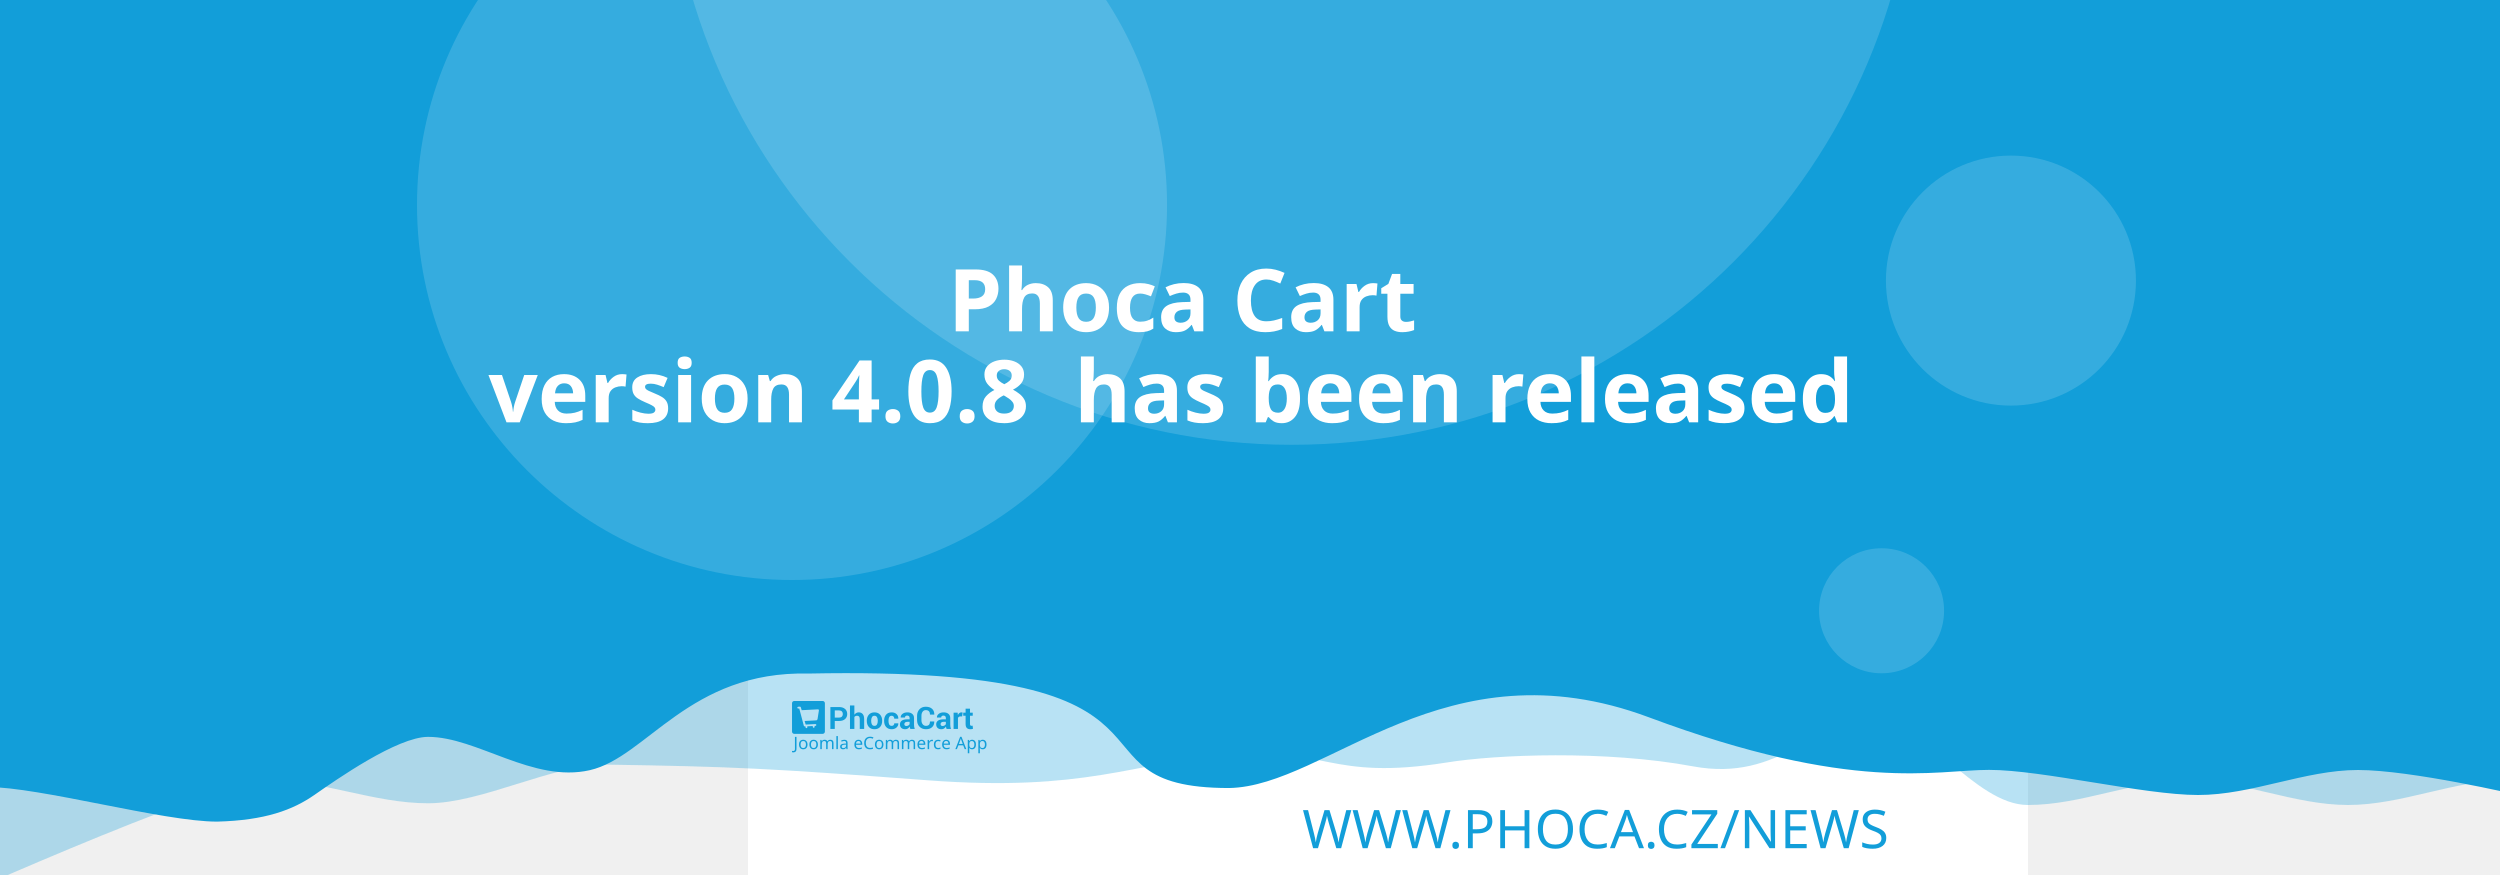
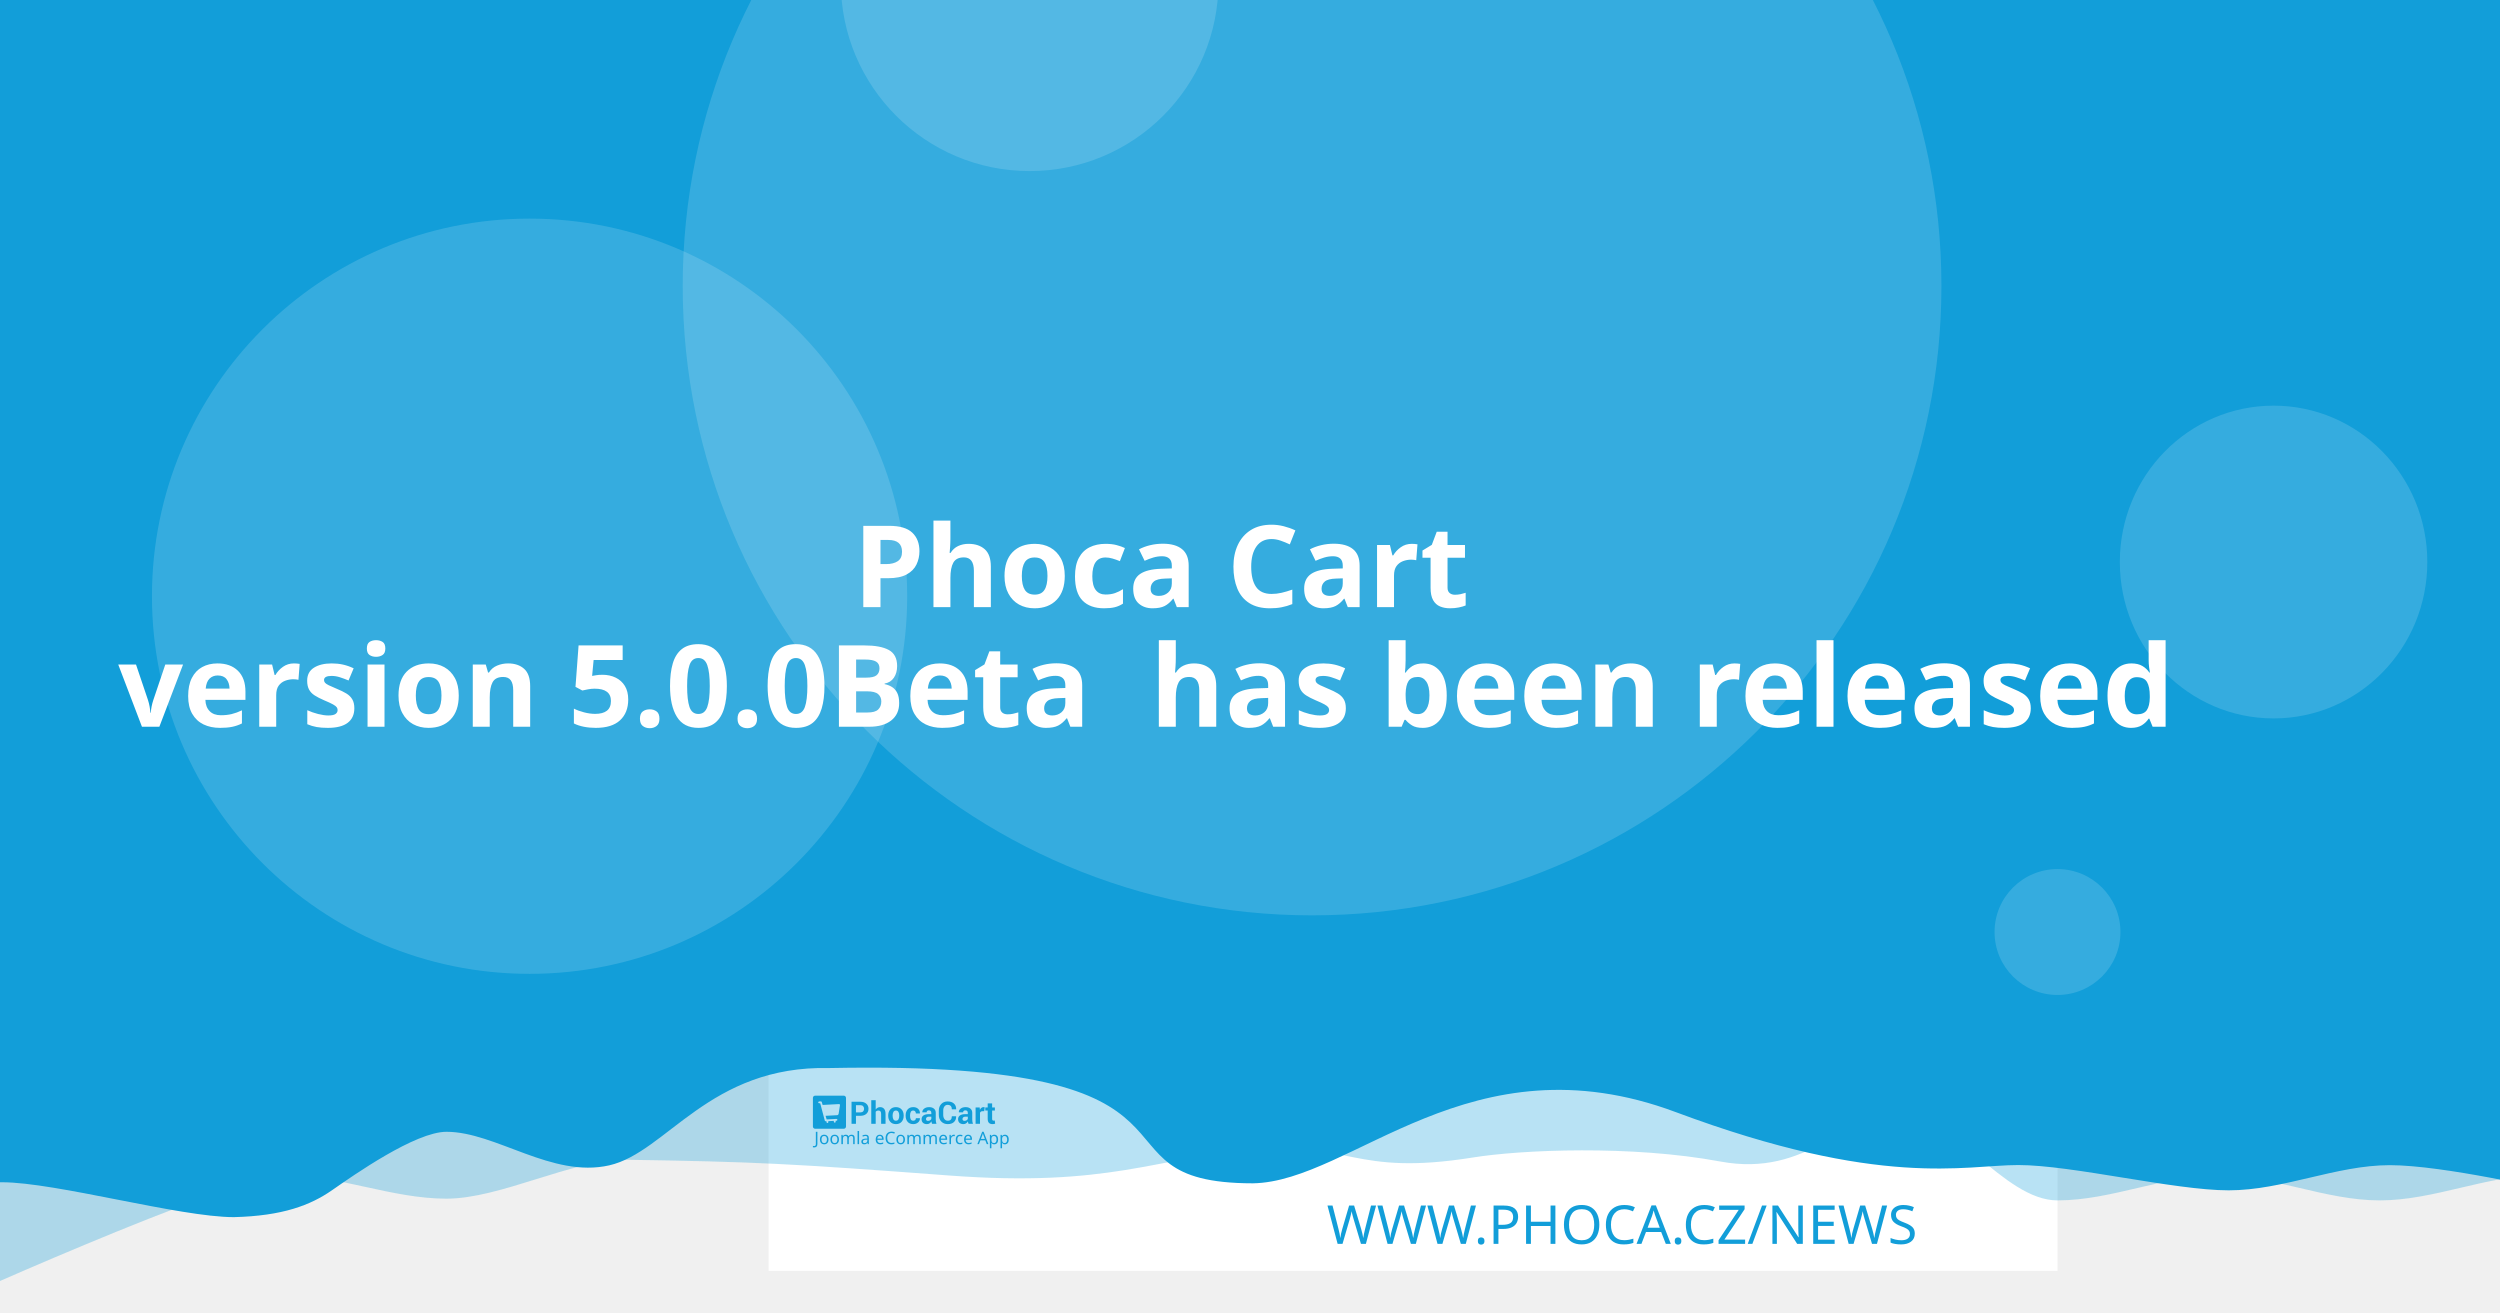
- <svg xmlns="http://www.w3.org/2000/svg" width="1000" height="350" viewBox="0 0 1000 350" version="1.1" id="svg5">
+ <svg xmlns="http://www.w3.org/2000/svg" width="1200" height="630" viewBox="0 0 1200 630" version="1.1" id="svg5">
  <defs id="defs2" />
  <g id="layer1">
-     <path d="m 10.656,-65.038 a 6.384,6.384 0 0 0 -6.384,6.384 v 81.087 a 6.384,6.384 0 0 0 6.384,6.384 h 81.083 a 6.384,6.384 0 0 0 6.384,-6.384 v -81.087 a 6.384,6.384 0 0 0 -6.384,-6.384 z m 16.084,16.188 c 0.591,-0.033 1.134,0.125 1.642,0.482 0.508,0.359 0.842,0.809 1.006,1.355 l 2.415,8.308 46.517,-2.44 c 0.829,-0.043 1.521,0.245 2.074,0.86 0.55,0.606 0.769,1.334 0.636,2.174 l -3.898,24.937 c -0.138,0.736 -0.57,1.497 -1.288,2.273 -0.719,0.787 -1.656,1.211 -2.797,1.272 l -32.861,1.721 3.038,10.253 27.775,-1.455 c 0.726,-0.04 1.351,0.178 1.887,0.648 0.523,0.483 0.803,1.086 0.844,1.812 0.038,0.726 -0.178,1.352 -0.648,1.887 -0.483,0.525 -1.086,0.806 -1.812,0.844 l -2.597,0.137 0.137,2.593 c 0.038,0.729 -0.178,1.356 -0.661,1.879 -0.472,0.535 -1.071,0.819 -1.8,0.856 -0.726,0.038 -1.353,-0.178 -1.879,-0.661 -0.535,-0.472 -0.814,-1.073 -0.852,-1.8 l -0.137,-2.593 -15.573,0.81 0.133,2.597 c 0.038,0.729 -0.176,1.356 -0.648,1.879 -0.483,0.535 -1.086,0.818 -1.812,0.856 -0.726,0.04 -1.352,-0.178 -1.887,-0.661 -0.525,-0.472 -0.806,-1.073 -0.844,-1.8 l -0.137,-2.597 -1.608,0.083 c -0.623,0.033 -1.193,-0.112 -1.721,-0.428 -0.515,-0.317 -0.883,-0.632 -1.11,-0.931 l -0.287,-0.507 -13.05,-49.343 -2.805,0.146 c -0.696,0.038 -1.312,-0.181 -1.858,-0.661 -0.545,-0.472 -0.835,-1.069 -0.873,-1.795 -0.038,-0.729 0.186,-1.353 0.682,-1.879 0.493,-0.535 1.083,-0.818 1.779,-0.856 z" style="fill:#ffffff;stroke-width:1;paint-order:stroke fill markers" id="path400" />
-     <rect style="opacity:1;fill:#ffffff;stroke-width:5;stroke-linejoin:round;paint-order:stroke fill markers" id="rect723" width="512" height="512" x="299.205" y="-162" />
-     <path id="rect4460" style="opacity:0.3;fill:#129ed9;fill-opacity:1;stroke-width:5;stroke-linejoin:round;paint-order:stroke fill markers" d="M 43.205,-158 H 1067.205 v 480 c 0,0 -42.667,-10 -64,-10 -21.333,0 -42.408,10 -64,10 -21.592,0 -42.667,-10 -64,-10 -21.333,0 -42.408,10 -64,10 -21.592,0 -41.887,-34.701 -63.221,-34.701 -21.333,0 -35.645,25.795 -70.761,19.246 -35.116,-6.549 -78.862,-4.741 -98.515,-1.547 -47.289,7.533 -49.247,-6.724 -87.369,-3.311 -38.122,3.413 -56.921,15.193 -120.307,10.429 -63.387,-4.764 -76.988,-5.458 -128.724,-6.272 -21.333,0 -49.51,15.47 -71.103,15.47 -21.592,0 -42.667,-9.314 -64,-9.314 -21.333,0 -142.622,54.974 -142.622,54.974 z" />
-     <path id="rect4460-5" style="fill:#129ed9;fill-opacity:1;stroke-width:5;stroke-linejoin:round;paint-order:stroke fill markers" d="M -16.795,-162 H 1007.205 v 480 c 0,0 -42.667,-10 -64,-10 -21.333,0 -42.408,10 -64,10 -21.592,0 -62.256,-10.048 -83.59,-10.048 -21.333,0 -54.449,9.448 -136.059,-21.03 -81.61,-30.478 -128.583,27.669 -167.971,28.291 -70.795,-0.042 -2.945,-49.095 -168.203,-45.791 -47.74,-1.123 -64.656,33.461 -87.469,38.651 -22.813,5.19 -45.091,-13.328 -64.676,-13.328 -12.358,0 -36.795,17.189 -45.417,23.186 -8.622,5.997 -19.64,10.226 -38.998,10.717 -21.592,0 -70.812,-13.859 -92.145,-13.859 -21.333,0 -11.473,3.211 -11.473,3.211 z" />
-     <circle style="opacity:0.15;fill:#ffffff;fill-opacity:1;stroke-width:5;stroke-linejoin:round;paint-order:stroke fill markers" id="path8376" cx="516.67" cy="-72.081" r="250" />
-     <text xml:space="preserve" style="font-style:normal;font-weight:normal;font-size:21.333px;line-height:1.25;font-family:sans-serif;fill:#129ed9;fill-opacity:1;stroke:none" x="783.247" y="339.277" id="text2910-3-7">
-       <tspan id="tspan2908-6-5" x="783.247" y="339.277" style="font-style:normal;font-variant:normal;font-weight:300;font-stretch:normal;font-size:21.333px;font-family:Montserrat;-inkscape-font-specification:'Montserrat Light';text-align:end;text-anchor:end;fill:#129ed9;fill-opacity:1">WWW.PHOCA.CZ/NEWS</tspan>
+     <path d="m 20.256,108.517 a 7.714,7.714 0 0 0 -7.714,7.714 v 97.981 a 7.714,7.714 0 0 0 7.714,7.714 h 97.976 a 7.714,7.714 0 0 0 7.714,-7.714 v -97.981 a 7.714,7.714 0 0 0 -7.714,-7.714 z m 19.435,19.56 c 0.714,-0.04 1.37,0.151 1.984,0.583 0.613,0.434 1.018,0.978 1.215,1.637 l 2.918,10.039 56.209,-2.948 c 1.002,-0.052 1.838,0.296 2.506,1.04 0.665,0.732 0.929,1.612 0.768,2.626 l -4.71,30.132 c -0.167,0.89 -0.688,1.809 -1.557,2.747 -0.869,0.95 -2.001,1.463 -3.38,1.537 l -39.707,2.079 3.671,12.389 33.562,-1.758 c 0.878,-0.049 1.633,0.215 2.28,0.783 0.632,0.583 0.971,1.312 1.019,2.19 0.046,0.878 -0.215,1.633 -0.783,2.28 -0.583,0.635 -1.312,0.974 -2.19,1.019 l -3.139,0.166 0.166,3.134 c 0.046,0.881 -0.215,1.638 -0.798,2.27 -0.571,0.647 -1.294,0.99 -2.174,1.034 -0.878,0.046 -1.635,-0.215 -2.27,-0.798 -0.647,-0.571 -0.984,-1.297 -1.03,-2.174 l -0.166,-3.134 -18.817,0.979 0.161,3.139 c 0.046,0.881 -0.212,1.638 -0.783,2.27 -0.583,0.647 -1.312,0.988 -2.19,1.034 -0.878,0.049 -1.633,-0.215 -2.28,-0.798 -0.635,-0.571 -0.974,-1.297 -1.019,-2.174 l -0.166,-3.139 -1.943,0.101 c -0.753,0.039 -1.441,-0.135 -2.079,-0.517 -0.623,-0.383 -1.068,-0.764 -1.341,-1.125 l -0.347,-0.613 -15.769,-59.624 -3.39,0.176 c -0.841,0.046 -1.586,-0.219 -2.245,-0.798 -0.659,-0.571 -1.009,-1.292 -1.055,-2.169 -0.046,-0.881 0.225,-1.635 0.824,-2.27 0.595,-0.647 1.308,-0.989 2.149,-1.034 z" style="fill:#ffffff;stroke-width:1.208;paint-order:stroke fill markers" id="path400" />
+     <rect style="opacity:1;fill:#ffffff;stroke-width:6.042;stroke-linejoin:round;paint-order:stroke fill markers" id="rect723" width="618.676" height="618.676" x="368.924" y="-8.647" />
+     <path id="rect4460" style="opacity:0.3;fill:#129ed9;fill-opacity:1;stroke-width:6.042;stroke-linejoin:round;paint-order:stroke fill markers" d="M 59.586,-3.814 H 1296.938 v 580.009 c 0,0 -51.556,-12.084 -77.334,-12.084 -25.778,0 -51.244,12.084 -77.335,12.084 -26.091,0 -51.556,-12.084 -77.334,-12.084 -25.778,0 -51.244,12.084 -77.335,12.084 -26.091,0 -50.615,-41.931 -76.393,-41.931 -25.778,0 -43.072,31.169 -85.504,23.256 -42.433,-7.913 -95.293,-5.729 -119.04,-1.869 -57.142,9.103 -59.508,-8.125 -105.573,-4.001 -46.065,4.124 -68.78,18.359 -145.373,12.602 -76.593,-5.757 -93.029,-6.595 -155.544,-7.578 -25.778,0 -59.826,18.693 -85.917,18.693 -26.091,0 -51.556,-11.254 -77.334,-11.254 -25.778,0 -172.338,66.428 -172.338,66.428 z" />
+     <path id="rect4460-5" style="fill:#129ed9;fill-opacity:1;stroke-width:6.042;stroke-linejoin:round;paint-order:stroke fill markers" d="M -12.915,-8.647 H 1224.437 v 580.009 c 0,0 -51.556,-12.084 -77.334,-12.084 -25.778,0 -51.243,12.084 -77.334,12.084 -26.091,0 -75.228,-12.142 -101.006,-12.142 -25.778,0 -65.794,11.416 -164.408,-25.412 -98.613,-36.828 -155.373,33.433 -202.968,34.185 -85.545,-0.05 -3.558,-59.324 -203.248,-55.331 -57.687,-1.357 -78.127,40.433 -105.693,46.704 -27.566,6.271 -54.486,-16.105 -78.151,-16.105 -14.933,0 -44.462,20.77 -54.88,28.017 -10.418,7.247 -23.732,12.357 -47.124,12.95 -26.091,0 -85.565,-16.747 -111.343,-16.747 -25.778,0 -13.863,3.88 -13.863,3.88 z" />
+     <circle style="opacity:0.15;fill:#ffffff;fill-opacity:1;stroke-width:6.042;stroke-linejoin:round;paint-order:stroke fill markers" id="path8376" cx="629.794" cy="137.279" r="302.088" />
+     <text xml:space="preserve" style="font-style:normal;font-weight:normal;font-size:25.778px;line-height:1.25;font-family:sans-serif;fill:#129ed9;fill-opacity:1;stroke:none;stroke-width:1.208" x="953.817" y="597.071" id="text2910-3-7">
+       <tspan id="tspan2908-6-5" x="953.817" y="597.071" style="font-style:normal;font-variant:normal;font-weight:300;font-stretch:normal;font-size:25.778px;font-family:Montserrat;-inkscape-font-specification:'Montserrat Light';text-align:end;text-anchor:end;fill:#129ed9;fill-opacity:1;stroke-width:1.208">WWW.PHOCA.CZ/NEWS</tspan>
    </text>
-     <text xml:space="preserve" style="font-style:normal;font-variant:normal;font-weight:600;font-stretch:normal;font-size:34.667px;line-height:1.05;font-family:Rubik;-inkscape-font-specification:'Rubik Semi-Bold';fill:#ffffff;fill-opacity:1;stroke:none" x="500" y="96.133" id="text11252">
-       <tspan x="500" y="96.133" id="tspan403" style="text-align:center;text-anchor:middle" />
-       <tspan x="500" y="132.533" style="font-size:34.667px;text-align:center;text-anchor:middle" id="tspan444"> Phoca Cart</tspan>
-       <tspan x="500" y="168.933" id="tspan2906" style="font-size:34.667px;text-align:center;text-anchor:middle">version 4.0.8
+     <text xml:space="preserve" style="font-style:normal;font-variant:normal;font-weight:600;font-stretch:normal;font-size:54.666px;line-height:1.05;font-family:Rubik;-inkscape-font-specification:'Rubik Semi-Bold';fill:#ffffff;fill-opacity:1;stroke:none;stroke-width:1.577" x="600" y="234.034" id="text11252">
+       <tspan x="600" y="234.034" id="tspan403" style="text-align:center;text-anchor:middle;stroke-width:1.577" />
+       <tspan x="600" y="291.433" style="font-size:54.666px;text-align:center;text-anchor:middle;stroke-width:1.577" id="tspan444"> Phoca Cart</tspan>
+       <tspan x="600" y="348.833" id="tspan2906" style="font-size:54.666px;text-align:center;text-anchor:middle;stroke-width:1.577">version 5.0.0Beta
 has been released</tspan>
-       <tspan x="500" y="205.333" id="tspan1994" style="font-size:34.667px" />
+       <tspan x="600" y="406.232" id="tspan1994" style="font-size:54.666px;stroke-width:1.577" />
    </text>
-     <circle style="opacity:0.15;fill:#ffffff;fill-opacity:1;stroke-width:5;stroke-linejoin:round;paint-order:stroke fill markers" id="path8376-9" cx="316.809" cy="82" r="150" />
-     <circle style="opacity:0.15;fill:#ffffff;fill-opacity:1;stroke-width:5;stroke-linejoin:round;paint-order:stroke fill markers" id="path8376-6" cx="402.909" cy="-161.883" r="75" />
-     <circle style="opacity:0.15;fill:#ffffff;fill-opacity:1;stroke-width:5;stroke-linejoin:round;paint-order:stroke fill markers" id="path8376-6-2" cx="804.374" cy="112.238" r="50" />
-     <g id="g8950" transform="matrix(0.298069,0,0,0.298069,406.5401,173.2596)" style="fill:#129ed9;fill-opacity:1;stroke-width:3.355">
+     <circle style="opacity:0.15;fill:#ffffff;fill-opacity:1;stroke-width:6.042;stroke-linejoin:round;paint-order:stroke fill markers" id="path8376-9" cx="254.196" cy="286.191" r="181.253" />
+     <circle style="opacity:0.15;fill:#ffffff;fill-opacity:1;stroke-width:6.042;stroke-linejoin:round;paint-order:stroke fill markers" id="path8376-6" cx="494.235" cy="-8.506" r="90.626" />
+     <ellipse style="opacity:0.15;fill:#ffffff;fill-opacity:1;stroke-width:7.442;stroke-linejoin:round;paint-order:stroke fill markers" id="path8376-6-2" cx="1091.315" cy="269.776" rx="73.793" ry="75.059" />
+     <g id="g8950" transform="matrix(0.360172,0,0,0.360172,498.6223,396.4642)" style="fill:#129ed9;fill-opacity:1;stroke-width:3.355">
      <g id="g895" transform="translate(-301.0409,359.4151)" style="fill:#129ed9;fill-opacity:1;stroke-width:3.355">
        <g transform="matrix(1.3333,0,0,-1.3333,-75.59,850.15)" fill="#ffffff" image-rendering="optimizeQuality" id="g280" style="clip-rule:evenodd;fill:#129ed9;fill-opacity:1;stroke-width:8.934;shape-rendering:geometricPrecision">
          <path d="m 99.728,617.49 v -7.994 h -4.423 v 22.031 h 8.784 c 2.532,0 4.527,-0.646 5.979,-1.937 1.452,-1.291 2.181,-2.99 2.181,-5.097 0,-2.107 -0.729,-3.801 -2.181,-5.082 -1.452,-1.281 -3.446,-1.921 -5.979,-1.921 z m 0,3.408 h 4.361 c 1.23,0 2.165,0.336 2.801,1.002 0.635,0.671 0.951,1.523 0.951,2.561 0,1.059 -0.315,1.932 -0.946,2.623 -0.63,0.687 -1.566,1.033 -2.806,1.033 H 99.728 Z" id="path262" style="fill:#129ed9;fill-opacity:1;stroke-width:3.355" />
          <path d="m 119.45,623.79 c 0.517,0.749 1.147,1.327 1.891,1.746 0.749,0.418 1.576,0.63 2.485,0.63 1.705,0 3.043,-0.568 4.02,-1.704 0.971,-1.131 1.457,-2.887 1.457,-5.252 v -9.714 h -4.418 v 9.76 c 0,1.276 -0.227,2.174 -0.677,2.706 -0.445,0.532 -1.116,0.795 -2.005,0.795 -0.605,0 -1.137,-0.108 -1.602,-0.325 -0.465,-0.217 -0.847,-0.522 -1.152,-0.919 v -12.017 h -4.418 v 23.611 h 4.418 z" id="path264" style="fill:#129ed9;fill-opacity:1;stroke-width:3.355" />
          <path d="m 131.96,617.83 c 0,2.438 0.682,4.436 2.046,5.996 1.359,1.554 3.25,2.334 5.663,2.334 2.418,0 4.315,-0.774 5.689,-2.329 1.375,-1.549 2.062,-3.553 2.062,-6.001 v -0.32 c 0,-2.458 -0.687,-4.462 -2.051,-6.011 -1.369,-1.544 -3.261,-2.319 -5.674,-2.319 -2.418,0 -4.315,0.775 -5.684,2.319 -1.364,1.549 -2.051,3.553 -2.051,6.011 z m 4.408,-0.31 c 0,-1.487 0.264,-2.68 0.785,-3.584 0.527,-0.899 1.375,-1.348 2.542,-1.348 1.142,0 1.979,0.454 2.506,1.358 0.532,0.904 0.796,2.097 0.796,3.574 v 0.315 c 0,1.446 -0.269,2.629 -0.801,3.542 -0.537,0.914 -1.38,1.374 -2.527,1.374 -1.142,0 -1.979,-0.46 -2.506,-1.379 -0.532,-0.919 -0.796,-2.102 -0.796,-3.537 z" id="path266" style="fill:#129ed9;fill-opacity:1;stroke-width:3.355" />
          <path d="m 157.01,612.59 c 0.79,0 1.421,0.227 1.891,0.682 0.475,0.454 0.713,1.064 0.713,1.828 h 4.015 l 0.041,-0.093 c 0.041,-1.653 -0.579,-3.037 -1.871,-4.152 -1.287,-1.116 -2.883,-1.673 -4.79,-1.673 -2.439,0 -4.325,0.769 -5.648,2.314 -1.318,1.544 -1.979,3.522 -1.979,5.944 v 0.449 c 0,2.412 0.656,4.395 1.974,5.944 1.317,1.554 3.198,2.329 5.638,2.329 2.02,0 3.648,-0.573 4.883,-1.725 1.235,-1.151 1.835,-2.664 1.793,-4.539 l -0.031,-0.088 h -4.026 c 0,0.842 -0.233,1.544 -0.698,2.107 -0.46,0.558 -1.101,0.837 -1.922,0.837 -1.168,0 -1.995,-0.454 -2.475,-1.358 -0.476,-0.904 -0.718,-2.071 -0.718,-3.496 v -0.454 c 0,-1.456 0.243,-2.628 0.718,-3.522 0.48,-0.888 1.312,-1.332 2.491,-1.332" id="path268" style="fill:#129ed9;fill-opacity:1;stroke-width:3.355" />
          <path d="m 175.8,609.49 c -0.165,0.372 -0.305,0.764 -0.419,1.183 -0.119,0.413 -0.202,0.837 -0.248,1.27 -0.455,-0.8 -1.054,-1.456 -1.798,-1.978 -0.739,-0.521 -1.628,-0.785 -2.656,-0.785 -1.715,0 -3.038,0.439 -3.963,1.322 -0.93,0.883 -1.395,2.086 -1.395,3.604 0,1.606 0.62,2.845 1.855,3.729 1.235,0.883 3.038,1.322 5.41,1.322 h 2.47 v 1.301 c 0,0.785 -0.207,1.394 -0.62,1.828 -0.413,0.434 -1.023,0.651 -1.834,0.651 -0.713,0 -1.266,-0.175 -1.653,-0.522 -0.393,-0.346 -0.584,-0.826 -0.584,-1.446 l -4.268,0.016 -0.016,0.093 c -0.072,1.379 0.527,2.572 1.798,3.579 1.271,1.002 2.946,1.503 5.013,1.503 1.958,0 3.545,-0.496 4.769,-1.492 1.22,-0.992 1.829,-2.406 1.829,-4.24 v -6.76 c 0,-0.769 0.062,-1.492 0.176,-2.164 0.119,-0.676 0.299,-1.348 0.553,-2.014 z m -4.046,2.943 c 0.78,0 1.468,0.191 2.077,0.574 0.605,0.382 1.013,0.826 1.225,1.332 v 2.308 h -2.47 c -0.935,0 -1.648,-0.232 -2.134,-0.702 -0.481,-0.47 -0.724,-1.033 -0.724,-1.699 0,-0.542 0.181,-0.981 0.542,-1.312 0.367,-0.336 0.858,-0.501 1.483,-0.501" id="path270" style="fill:#129ed9;fill-opacity:1;stroke-width:3.355" />
          <path d="m 199.84,617.01 0.031,-0.088 c 0.041,-2.37 -0.682,-4.25 -2.17,-5.645 -1.488,-1.394 -3.555,-2.091 -6.201,-2.091 -2.656,0 -4.811,0.852 -6.464,2.556 -1.653,1.704 -2.486,3.894 -2.486,6.579 v 4.369 c 0,2.67 0.812,4.86 2.424,6.574 1.617,1.715 3.715,2.572 6.299,2.572 2.723,0 4.852,-0.697 6.386,-2.097 1.535,-1.399 2.284,-3.305 2.243,-5.717 l -0.031,-0.088 h -4.299 c 0,1.451 -0.346,2.561 -1.044,3.336 -0.698,0.769 -1.783,1.157 -3.255,1.157 -1.323,0 -2.372,-0.537 -3.147,-1.606 -0.78,-1.074 -1.168,-2.438 -1.168,-4.1 v -4.39 c 0,-1.683 0.408,-3.057 1.225,-4.131 0.822,-1.069 1.922,-1.606 3.317,-1.606 1.38,0 2.403,0.372 3.064,1.11 0.661,0.744 0.992,1.844 0.992,3.305 z" id="path272" style="fill:#129ed9;fill-opacity:1;stroke-width:3.355" />
          <path d="m 212.27,609.49 c -0.165,0.372 -0.305,0.764 -0.419,1.183 -0.119,0.413 -0.202,0.837 -0.248,1.27 -0.455,-0.8 -1.054,-1.456 -1.798,-1.978 -0.739,-0.521 -1.628,-0.785 -2.656,-0.785 -1.716,0 -3.038,0.439 -3.963,1.322 -0.93,0.883 -1.395,2.086 -1.395,3.604 0,1.606 0.62,2.845 1.855,3.729 1.235,0.883 3.039,1.322 5.41,1.322 h 2.47 v 1.301 c 0,0.785 -0.207,1.394 -0.62,1.828 -0.413,0.434 -1.023,0.651 -1.834,0.651 -0.713,0 -1.266,-0.175 -1.654,-0.522 -0.393,-0.346 -0.584,-0.826 -0.584,-1.446 l -4.268,0.016 -0.016,0.093 c -0.072,1.379 0.527,2.572 1.798,3.579 1.271,1.002 2.945,1.503 5.013,1.503 1.958,0 3.545,-0.496 4.769,-1.492 1.22,-0.992 1.829,-2.406 1.829,-4.24 v -6.76 c 0,-0.769 0.062,-1.492 0.176,-2.164 0.119,-0.676 0.3,-1.348 0.553,-2.014 z m -4.046,2.943 c 0.78,0 1.468,0.191 2.077,0.574 0.605,0.382 1.013,0.826 1.224,1.332 v 2.308 h -2.47 c -0.935,0 -1.649,-0.232 -2.134,-0.702 -0.481,-0.47 -0.723,-1.033 -0.723,-1.699 0,-0.542 0.181,-0.981 0.542,-1.312 0.367,-0.336 0.858,-0.501 1.483,-0.501" id="path274" style="fill:#129ed9;fill-opacity:1;stroke-width:3.355" />
          <path d="m 227.92,622.06 -1.617,0.046 c -0.656,0 -1.199,-0.134 -1.623,-0.408 -0.423,-0.274 -0.744,-0.656 -0.966,-1.152 v -11.052 h -4.408 v 16.36 h 4.103 l 0.196,-2.422 c 0.382,0.857 0.883,1.528 1.494,2.009 0.61,0.48 1.312,0.723 2.108,0.723 0.223,0 0.429,-0.015 0.615,-0.052 0.186,-0.036 0.377,-0.077 0.568,-0.129 z" id="path276" style="fill:#129ed9;fill-opacity:1;stroke-width:3.355" />
          <path d="m 235.83,629.86 v -4.007 h 2.754 v -3.099 H 235.83 v -8.33 c 0,-0.635 0.129,-1.09 0.393,-1.363 0.263,-0.274 0.615,-0.408 1.059,-0.408 0.232,0 0.434,0.01 0.599,0.036 0.166,0.026 0.362,0.072 0.579,0.129 l 0.383,-3.181 c -0.445,-0.155 -0.878,-0.268 -1.302,-0.341 -0.424,-0.078 -0.884,-0.114 -1.38,-0.114 -1.524,0 -2.697,0.418 -3.519,1.255 -0.822,0.837 -1.235,2.159 -1.235,3.977 v 8.34 h -2.392 v 3.099 h 2.392 v 4.007 z" id="path278" style="fill:#129ed9;fill-opacity:1;stroke-width:3.355" />
        </g>
        <g fill="#ffffff" fill-rule="evenodd" image-rendering="optimizeQuality" stroke-width="1.934" aria-label="Joomla eCommerce App" id="g318" style="clip-rule:evenodd;fill:#129ed9;fill-opacity:1;shape-rendering:geometricPrecision">
          <path d="M 1.704,69 Q 1.151,69 0.736,68.908 0.321,68.839 -0.002,68.7 v -1.752 q 0.369,0.092 0.784,0.161 0.415,0.069 0.876,0.069 0.576,0 1.083,-0.231 0.53,-0.231 0.853,-0.807 0.323,-0.576 0.323,-1.614 v -16.368 h 2.075 v 16.206 q 0,2.374 -1.176,3.504 -1.176,1.13 -3.112,1.13 z" id="path282" style="fill:#129ed9;fill-opacity:1;stroke-width:1.934" />
          <path d="m 20.792,58.419 q 0,3.066 -1.568,4.749 -1.545,1.683 -4.196,1.683 -1.637,0 -2.928,-0.738 -1.268,-0.761 -2.006,-2.19 -0.738,-1.452 -0.738,-3.504 0,-3.066 1.545,-4.726 1.545,-1.66 4.196,-1.66 1.683,0 2.951,0.761 1.291,0.738 2.006,2.167 0.738,1.406 0.738,3.458 z m -9.336,0 q 0,2.19 0.853,3.481 0.876,1.268 2.766,1.268 1.867,0 2.743,-1.268 0.876,-1.291 0.876,-3.481 0,-2.19 -0.876,-3.435 -0.876,-1.245 -2.766,-1.245 -1.89,0 -2.743,1.245 -0.853,1.245 -0.853,3.435 z" id="path284" style="fill:#129ed9;fill-opacity:1;stroke-width:1.934" />
          <path d="m 34.739,58.419 q 0,3.066 -1.568,4.749 -1.545,1.683 -4.196,1.683 -1.637,0 -2.928,-0.738 -1.268,-0.761 -2.006,-2.19 -0.738,-1.452 -0.738,-3.504 0,-3.066 1.545,-4.726 1.545,-1.66 4.196,-1.66 1.683,0 2.951,0.761 1.291,0.738 2.006,2.167 0.738,1.406 0.738,3.458 z m -9.336,0 q 0,2.19 0.853,3.481 0.876,1.268 2.766,1.268 1.867,0 2.743,-1.268 0.876,-1.291 0.876,-3.481 0,-2.19 -0.876,-3.435 -0.876,-1.245 -2.766,-1.245 -1.89,0 -2.743,1.245 -0.853,1.245 -0.853,3.435 z" id="path286" style="fill:#129ed9;fill-opacity:1;stroke-width:1.934" />
          <path d="m 51.499,52.033 q 2.098,0 3.135,1.083 1.037,1.06 1.037,3.458 V 64.62 H 53.666 v -7.953 q 0,-2.928 -2.513,-2.928 -1.798,0 -2.582,1.037 -0.761,1.037 -0.761,3.02 V 64.62 h -2.006 v -7.953 q 0,-2.928 -2.536,-2.928 -1.867,0 -2.582,1.153 -0.715,1.153 -0.715,3.32 v 6.409 h -2.029 v -12.356 h 1.637 l 0.3,1.683 h 0.115 q 0.576,-0.968 1.545,-1.429 0.991,-0.484 2.098,-0.484 2.905,0 3.781,2.075 h 0.115 q 0.622,-1.06 1.683,-1.568 1.083,-0.507 2.282,-0.507 z" id="path288" style="fill:#129ed9;fill-opacity:1;stroke-width:1.934" />
          <path d="M 61.527,64.62 H 59.498 V 47.1 h 2.029 z" id="path290" style="fill:#129ed9;fill-opacity:1;stroke-width:1.934" />
          <path d="m 70.126,52.056 q 2.259,0 3.343,0.991 1.083,0.991 1.083,3.158 v 8.414 h -1.475 l -0.392,-1.752 h -0.092 q -0.807,1.014 -1.706,1.498 -0.876,0.484 -2.444,0.484 -1.683,0 -2.789,-0.876 -1.107,-0.899 -1.107,-2.789 0,-1.844 1.452,-2.836 1.452,-1.014 4.472,-1.107 l 2.098,-0.069 v -0.738 q 0,-1.545 -0.669,-2.144 -0.669,-0.599 -1.89,-0.599 -0.968,0 -1.844,0.3 -0.876,0.277 -1.637,0.645 l -0.622,-1.522 q 0.807,-0.438 1.913,-0.738 1.107,-0.323 2.305,-0.323 z m 0.599,6.593 q -2.305,0.092 -3.204,0.738 -0.876,0.645 -0.876,1.821 0,1.037 0.622,1.522 0.645,0.484 1.637,0.484 1.568,0 2.605,-0.853 1.037,-0.876 1.037,-2.674 v -1.107 z" id="path292" style="fill:#129ed9;fill-opacity:1;stroke-width:1.934" />
          <path d="m 89.144,52.033 q 1.591,0 2.72,0.692 1.153,0.692 1.752,1.96 0.622,1.245 0.622,2.928 v 1.222 h -8.46 q 0.046,2.098 1.06,3.204 1.037,1.083 2.882,1.083 1.176,0 2.075,-0.207 0.922,-0.231 1.89,-0.645 v 1.775 q -0.945,0.415 -1.867,0.599 -0.922,0.207 -2.19,0.207 -1.752,0 -3.112,-0.715 -1.337,-0.715 -2.098,-2.121 -0.738,-1.429 -0.738,-3.481 0,-2.029 0.669,-3.481 0.692,-1.452 1.913,-2.236 1.245,-0.784 2.882,-0.784 z m -0.023,1.66 q -1.452,0 -2.305,0.945 -0.83,0.922 -0.991,2.582 h 6.293 q -0.023,-1.568 -0.738,-2.536 -0.715,-0.991 -2.259,-0.991 z" id="path294" style="fill:#129ed9;fill-opacity:1;stroke-width:1.934" />
          <path d="m 104.71,49.751 q -2.651,0 -4.173,1.775 -1.522,1.775 -1.522,4.864 0,3.066 1.406,4.864 1.429,1.775 4.265,1.775 1.083,0 2.052,-0.184 0.968,-0.184 1.89,-0.461 v 1.798 q -0.922,0.346 -1.913,0.507 -0.968,0.161 -2.328,0.161 -2.513,0 -4.196,-1.037 -1.683,-1.037 -2.536,-2.951 -0.83,-1.913 -0.83,-4.495 0,-2.49 0.899,-4.38 0.922,-1.913 2.697,-2.974 1.775,-1.083 4.311,-1.083 2.605,0 4.541,0.968 l -0.83,1.752 q -0.761,-0.346 -1.706,-0.622 -0.922,-0.277 -2.029,-0.277 z" id="path296" style="fill:#129ed9;fill-opacity:1;stroke-width:1.934" />
          <path d="m 122.69,58.419 q 0,3.066 -1.568,4.749 -1.545,1.683 -4.196,1.683 -1.637,0 -2.928,-0.738 -1.268,-0.761 -2.006,-2.19 -0.738,-1.452 -0.738,-3.504 0,-3.066 1.545,-4.726 1.545,-1.66 4.196,-1.66 1.683,0 2.951,0.761 1.291,0.738 2.006,2.167 0.738,1.406 0.738,3.458 z m -9.336,0 q 0,2.19 0.853,3.481 0.876,1.268 2.766,1.268 1.867,0 2.743,-1.268 0.876,-1.291 0.876,-3.481 0,-2.19 -0.876,-3.435 -0.876,-1.245 -2.766,-1.245 -1.89,0 -2.743,1.245 -0.853,1.245 -0.853,3.435 z" id="path298" style="fill:#129ed9;fill-opacity:1;stroke-width:1.934" />
          <path d="m 139.45,52.033 q 2.098,0 3.135,1.083 1.037,1.06 1.037,3.458 V 64.62 h -2.006 v -7.953 q 0,-2.928 -2.513,-2.928 -1.798,0 -2.582,1.037 -0.761,1.037 -0.761,3.02 V 64.62 h -2.006 v -7.953 q 0,-2.928 -2.536,-2.928 -1.867,0 -2.582,1.153 -0.715,1.153 -0.715,3.32 v 6.409 h -2.029 v -12.356 h 1.637 l 0.3,1.683 h 0.115 q 0.576,-0.968 1.545,-1.429 0.991,-0.484 2.098,-0.484 2.905,0 3.781,2.075 h 0.115 q 0.622,-1.06 1.683,-1.568 1.083,-0.507 2.282,-0.507 z" id="path300" style="fill:#129ed9;fill-opacity:1;stroke-width:1.934" />
          <path d="m 161,52.033 q 2.098,0 3.135,1.083 1.037,1.06 1.037,3.458 V 64.62 h -2.006 v -7.953 q 0,-2.928 -2.513,-2.928 -1.798,0 -2.582,1.037 -0.761,1.037 -0.761,3.02 V 64.62 h -2.006 v -7.953 q 0,-2.928 -2.536,-2.928 -1.867,0 -2.582,1.153 -0.715,1.153 -0.715,3.32 v 6.409 h -2.029 v -12.356 h 1.637 l 0.3,1.683 h 0.115 q 0.576,-0.968 1.545,-1.429 0.991,-0.484 2.098,-0.484 2.905,0 3.781,2.075 h 0.115 q 0.622,-1.06 1.683,-1.568 1.083,-0.507 2.282,-0.507 z" id="path302" style="fill:#129ed9;fill-opacity:1;stroke-width:1.934" />
          <path d="m 173.77,52.033 q 1.591,0 2.72,0.692 1.153,0.692 1.752,1.96 0.622,1.245 0.622,2.928 v 1.222 h -8.46 q 0.046,2.098 1.06,3.204 1.037,1.083 2.882,1.083 1.176,0 2.075,-0.207 0.922,-0.231 1.89,-0.645 v 1.775 q -0.945,0.415 -1.867,0.599 -0.922,0.207 -2.19,0.207 -1.752,0 -3.112,-0.715 -1.337,-0.715 -2.098,-2.121 -0.738,-1.429 -0.738,-3.481 0,-2.029 0.669,-3.481 0.692,-1.452 1.913,-2.236 1.245,-0.784 2.882,-0.784 z m -0.023,1.66 q -1.452,0 -2.305,0.945 -0.83,0.922 -0.991,2.582 h 6.293 q -0.023,-1.568 -0.738,-2.536 -0.715,-0.991 -2.259,-0.991 z" id="path304" style="fill:#129ed9;fill-opacity:1;stroke-width:1.934" />
          <path d="m 187.76,52.033 q 0.346,0 0.738,0.046 0.415,0.023 0.715,0.092 l -0.254,1.867 q -0.3,-0.069 -0.669,-0.115 -0.346,-0.046 -0.669,-0.046 -0.945,0 -1.775,0.53 -0.83,0.507 -1.337,1.452 -0.484,0.922 -0.484,2.167 v 6.593 h -2.029 v -12.356 h 1.66 l 0.231,2.259 h 0.092 q 0.599,-1.014 1.545,-1.752 0.945,-0.738 2.236,-0.738 z" id="path306" style="fill:#129ed9;fill-opacity:1;stroke-width:1.934" />
          <path d="m 196.02,64.851 q -1.637,0 -2.928,-0.669 -1.268,-0.669 -2.006,-2.075 -0.715,-1.406 -0.715,-3.596 0,-2.282 0.761,-3.712 0.761,-1.429 2.052,-2.098 1.314,-0.669 2.974,-0.669 0.945,0 1.821,0.207 0.876,0.184 1.429,0.461 l -0.622,1.683 q -0.553,-0.207 -1.291,-0.392 -0.738,-0.184 -1.383,-0.184 -3.642,0 -3.642,4.68 0,2.236 0.876,3.435 0.899,1.176 2.651,1.176 1.014,0 1.775,-0.207 0.784,-0.207 1.429,-0.507 v 1.798 q -0.622,0.323 -1.383,0.484 -0.738,0.184 -1.798,0.184 z" id="path308" style="fill:#129ed9;fill-opacity:1;stroke-width:1.934" />
          <path d="m 206.9,52.033 q 1.591,0 2.72,0.692 1.153,0.692 1.752,1.96 0.622,1.245 0.622,2.928 v 1.222 h -8.46 q 0.046,2.098 1.06,3.204 1.037,1.083 2.882,1.083 1.176,0 2.075,-0.207 0.922,-0.231 1.89,-0.645 v 1.775 q -0.945,0.415 -1.867,0.599 -0.922,0.207 -2.19,0.207 -1.752,0 -3.112,-0.715 -1.337,-0.715 -2.098,-2.121 -0.738,-1.429 -0.738,-3.481 0,-2.029 0.669,-3.481 0.692,-1.452 1.913,-2.236 1.245,-0.784 2.882,-0.784 z m -0.023,1.66 q -1.452,0 -2.305,0.945 -0.83,0.922 -0.991,2.582 h 6.293 q -0.023,-1.568 -0.738,-2.536 -0.715,-0.991 -2.259,-0.991 z" id="path310" style="fill:#129ed9;fill-opacity:1;stroke-width:1.934" />
          <path d="m 231.73,64.62 -1.983,-5.095 h -6.524 l -1.96,5.095 h -2.098 l 6.432,-16.529 h 1.867 l 6.409,16.529 z m -4.449,-11.918 q -0.069,-0.184 -0.231,-0.669 -0.161,-0.484 -0.323,-0.991 -0.138,-0.53 -0.231,-0.807 -0.161,0.715 -0.369,1.406 -0.207,0.669 -0.346,1.06 l -1.867,4.979 h 5.21 z" id="path312" style="fill:#129ed9;fill-opacity:1;stroke-width:1.934" />
          <path d="m 241.73,52.033 q 2.282,0 3.665,1.591 1.406,1.591 1.406,4.795 0,3.158 -1.406,4.795 -1.383,1.637 -3.688,1.637 -1.429,0 -2.374,-0.53 -0.922,-0.553 -1.452,-1.268 h -0.138 q 0.046,0.392 0.092,0.991 0.046,0.599 0.046,1.037 v 5.072 h -2.029 v -17.889 h 1.66 l 0.277,1.683 h 0.092 q 0.553,-0.807 1.452,-1.36 0.899,-0.553 2.397,-0.553 z m -0.369,1.706 q -1.89,0 -2.674,1.06 -0.761,1.06 -0.807,3.227 v 0.392 q 0,2.282 0.738,3.527 0.761,1.222 2.789,1.222 1.13,0 1.844,-0.622 0.738,-0.622 1.083,-1.683 0.369,-1.083 0.369,-2.467 0,-2.121 -0.83,-3.389 -0.807,-1.268 -2.513,-1.268 z" id="path314" style="fill:#129ed9;fill-opacity:1;stroke-width:1.934" />
          <path d="m 255.91,52.033 q 2.282,0 3.665,1.591 1.406,1.591 1.406,4.795 0,3.158 -1.406,4.795 -1.383,1.637 -3.688,1.637 -1.429,0 -2.374,-0.53 -0.922,-0.553 -1.452,-1.268 h -0.138 q 0.046,0.392 0.092,0.991 0.046,0.599 0.046,1.037 v 5.072 h -2.029 v -17.889 h 1.66 l 0.277,1.683 h 0.092 q 0.553,-0.807 1.452,-1.36 0.899,-0.553 2.397,-0.553 z m -0.369,1.706 q -1.89,0 -2.674,1.06 -0.761,1.06 -0.807,3.227 v 0.392 q 0,2.282 0.738,3.527 0.761,1.222 2.789,1.222 1.13,0 1.844,-0.622 0.738,-0.622 1.083,-1.683 0.369,-1.083 0.369,-2.467 0,-2.121 -0.83,-3.389 -0.807,-1.268 -2.513,-1.268 z" id="path316" style="fill:#129ed9;fill-opacity:1;stroke-width:1.934" />
        </g>
        <path d="M 3,0 A 3,3 0 0 0 0,3 v 38.107 a 3,3 0 0 0 3,3 h 38.105 a 3,3 0 0 0 3,-3 V 3 a 3,3 0 0 0 -3,-3 z m 7.559,7.607 c 0.278,-0.015 0.533,0.059 0.771,0.227 0.239,0.169 0.396,0.38 0.473,0.637 l 1.135,3.904 21.861,-1.147 c 0.39,-0.02 0.715,0.115 0.975,0.404 0.259,0.285 0.361,0.627 0.299,1.022 l -1.832,11.719 c -0.065,0.346 -0.268,0.703 -0.605,1.068 -0.338,0.37 -0.778,0.569 -1.315,0.598 l -15.443,0.809 1.428,4.818 13.053,-0.684 c 0.341,-0.019 0.635,0.084 0.887,0.305 0.246,0.227 0.378,0.51 0.396,0.852 0.018,0.341 -0.084,0.635 -0.305,0.887 -0.227,0.247 -0.51,0.379 -0.852,0.396 l -1.221,0.064 0.064,1.219 c 0.018,0.343 -0.084,0.637 -0.311,0.883 -0.222,0.252 -0.503,0.385 -0.846,0.402 -0.341,0.018 -0.636,-0.084 -0.883,-0.311 -0.252,-0.222 -0.383,-0.504 -0.4,-0.846 l -0.064,-1.219 -7.318,0.381 0.062,1.221 c 0.018,0.343 -0.083,0.637 -0.305,0.883 -0.227,0.252 -0.51,0.384 -0.852,0.402 -0.341,0.019 -0.635,-0.084 -0.887,-0.311 -0.247,-0.222 -0.379,-0.504 -0.396,-0.846 l -0.064,-1.221 -0.756,0.039 c -0.293,0.015 -0.561,-0.052 -0.809,-0.201 -0.242,-0.149 -0.415,-0.297 -0.521,-0.438 l -0.135,-0.238 -6.133,-23.189 -1.318,0.068 C 8.066,10.184 7.776,10.082 7.52,9.856 7.263,9.634 7.127,9.354 7.11,9.012 7.092,8.67 7.197,8.377 7.43,8.13 7.661,7.878 7.939,7.745 8.266,7.727 Z" fill="#ffffff" style="fill:#129ed9;fill-opacity:1;stroke-width:8.934;paint-order:stroke fill markers" id="path334" />
      </g>
    </g>
-     <circle style="opacity:0.15;fill:#ffffff;fill-opacity:1;stroke-width:5;stroke-linejoin:round;paint-order:stroke fill markers" id="path8376-6-2-1" cx="752.626" cy="244.309" r="25" />
+     <circle style="opacity:0.15;fill:#ffffff;fill-opacity:1;stroke-width:6.042;stroke-linejoin:round;paint-order:stroke fill markers" id="path8376-6-2-1" cx="987.6" cy="447.37" r="30.209" />
  </g>
</svg>
